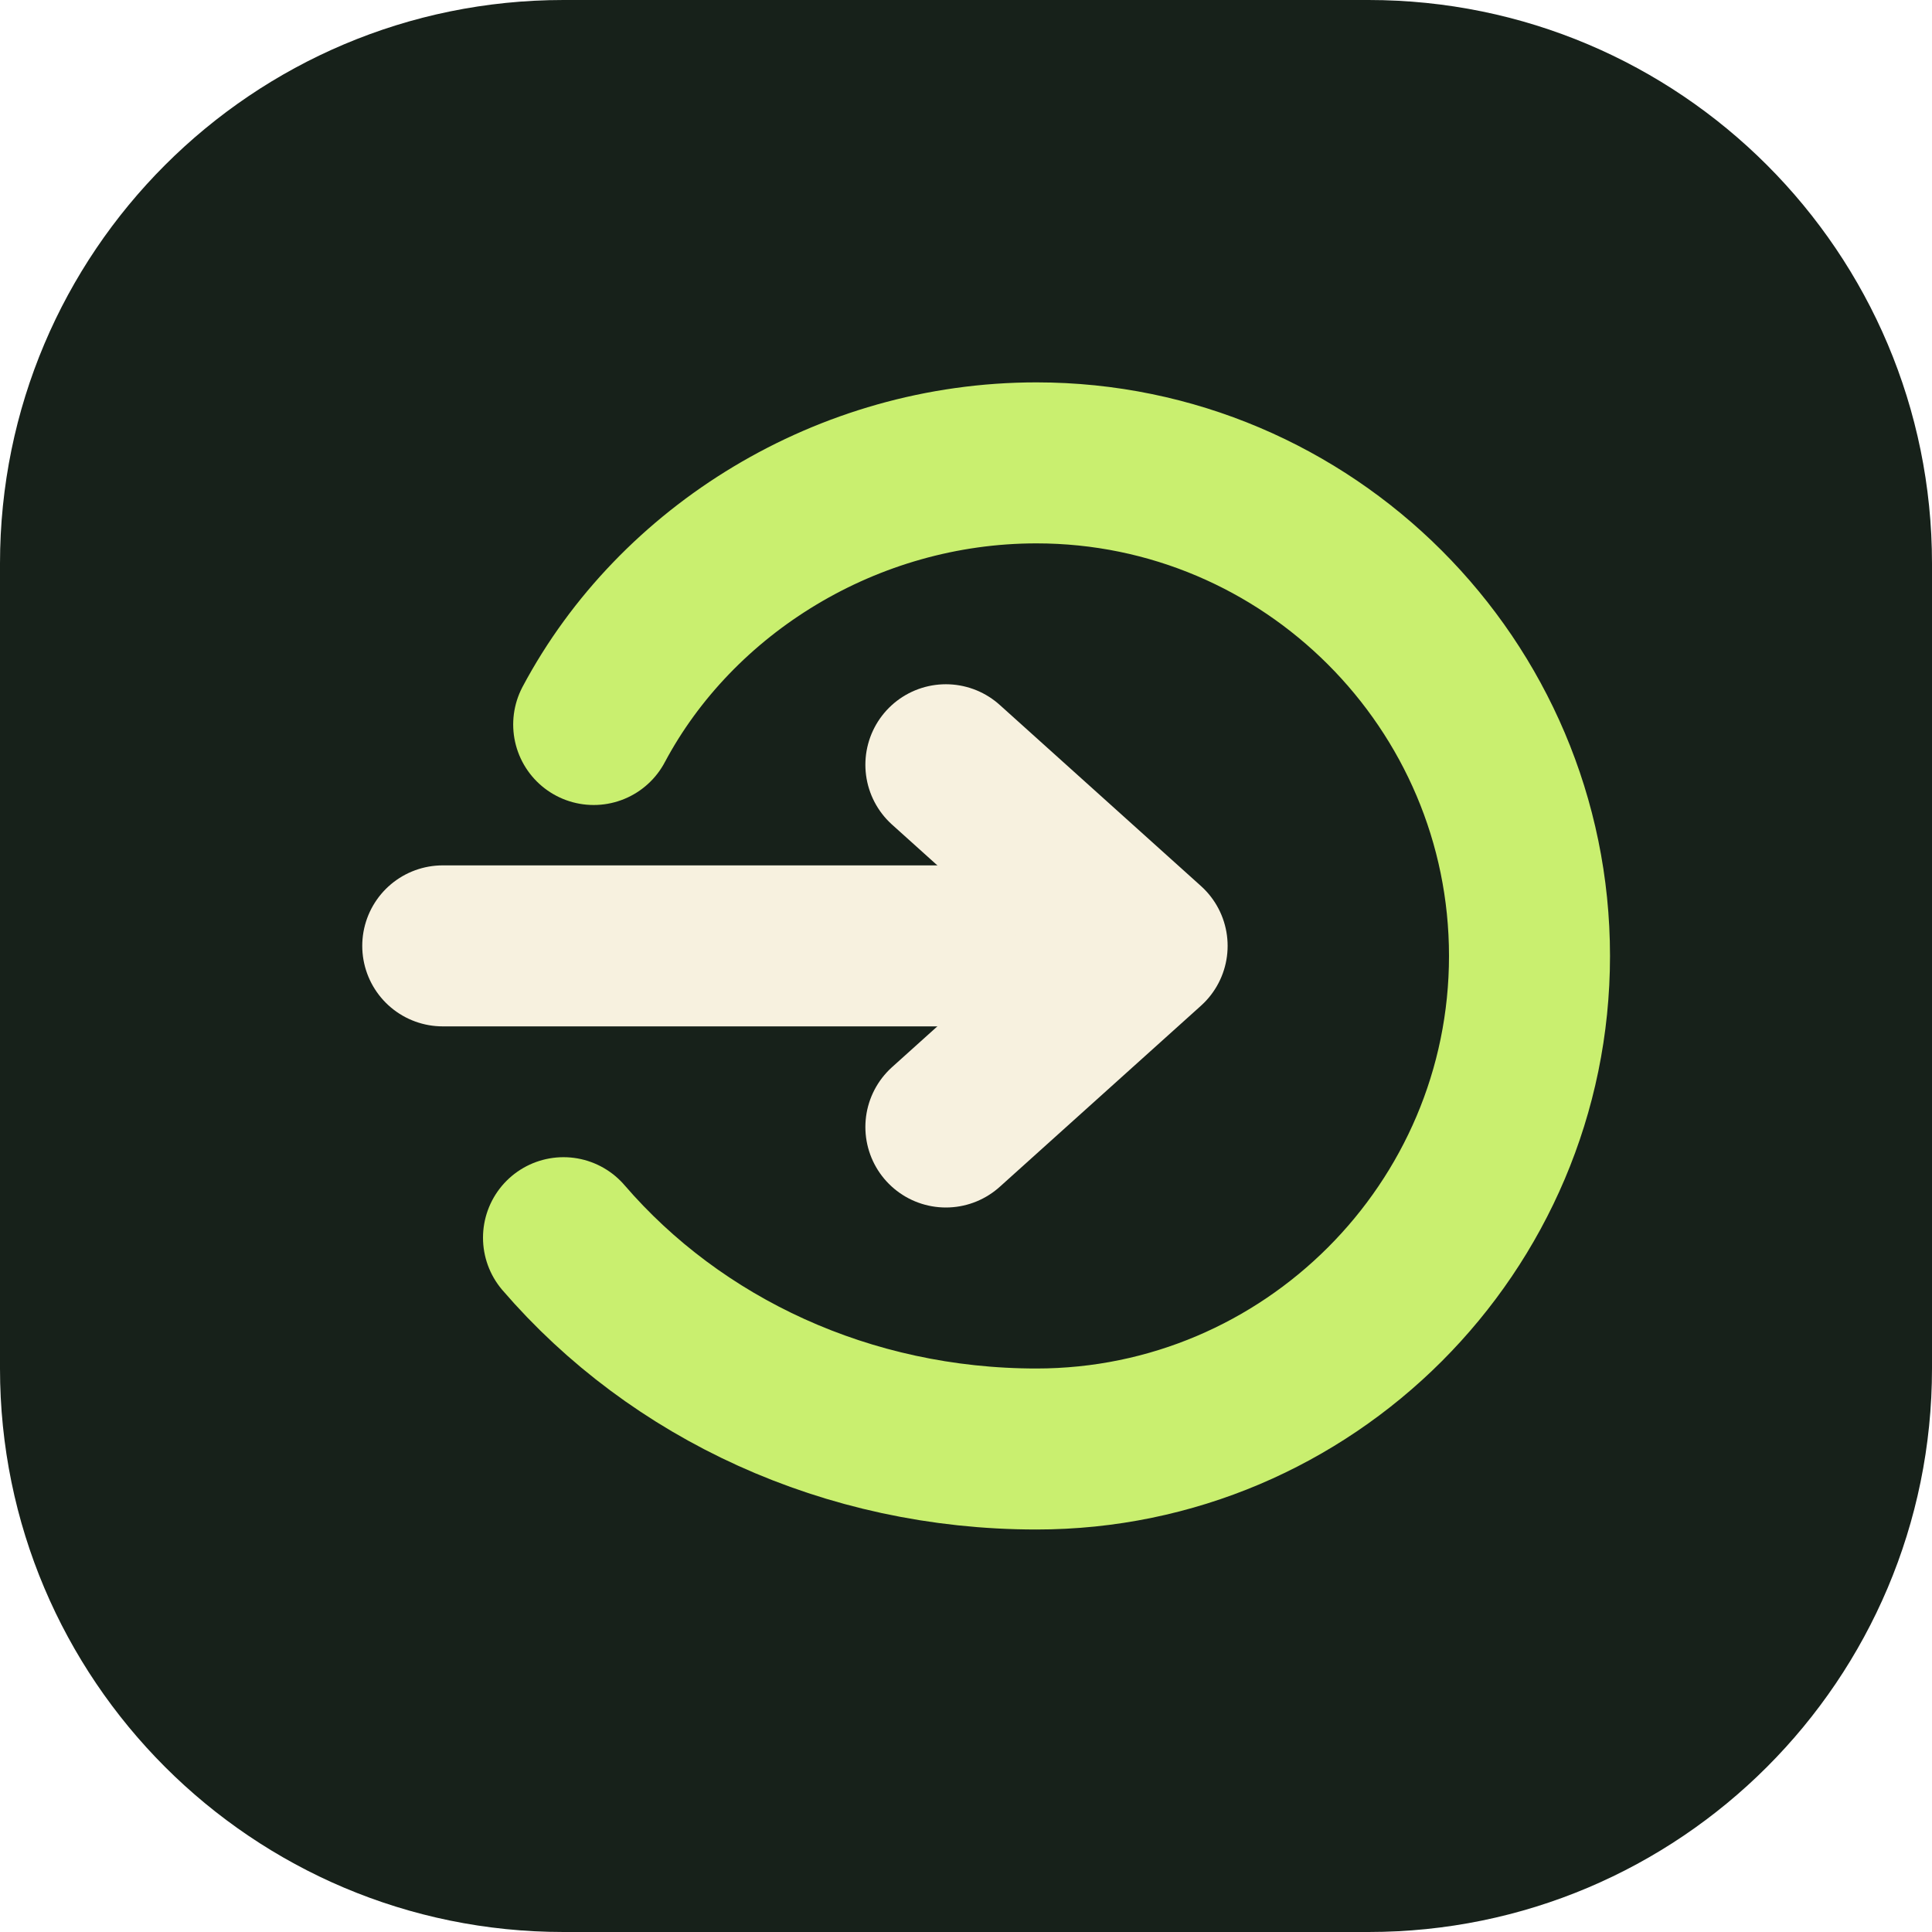
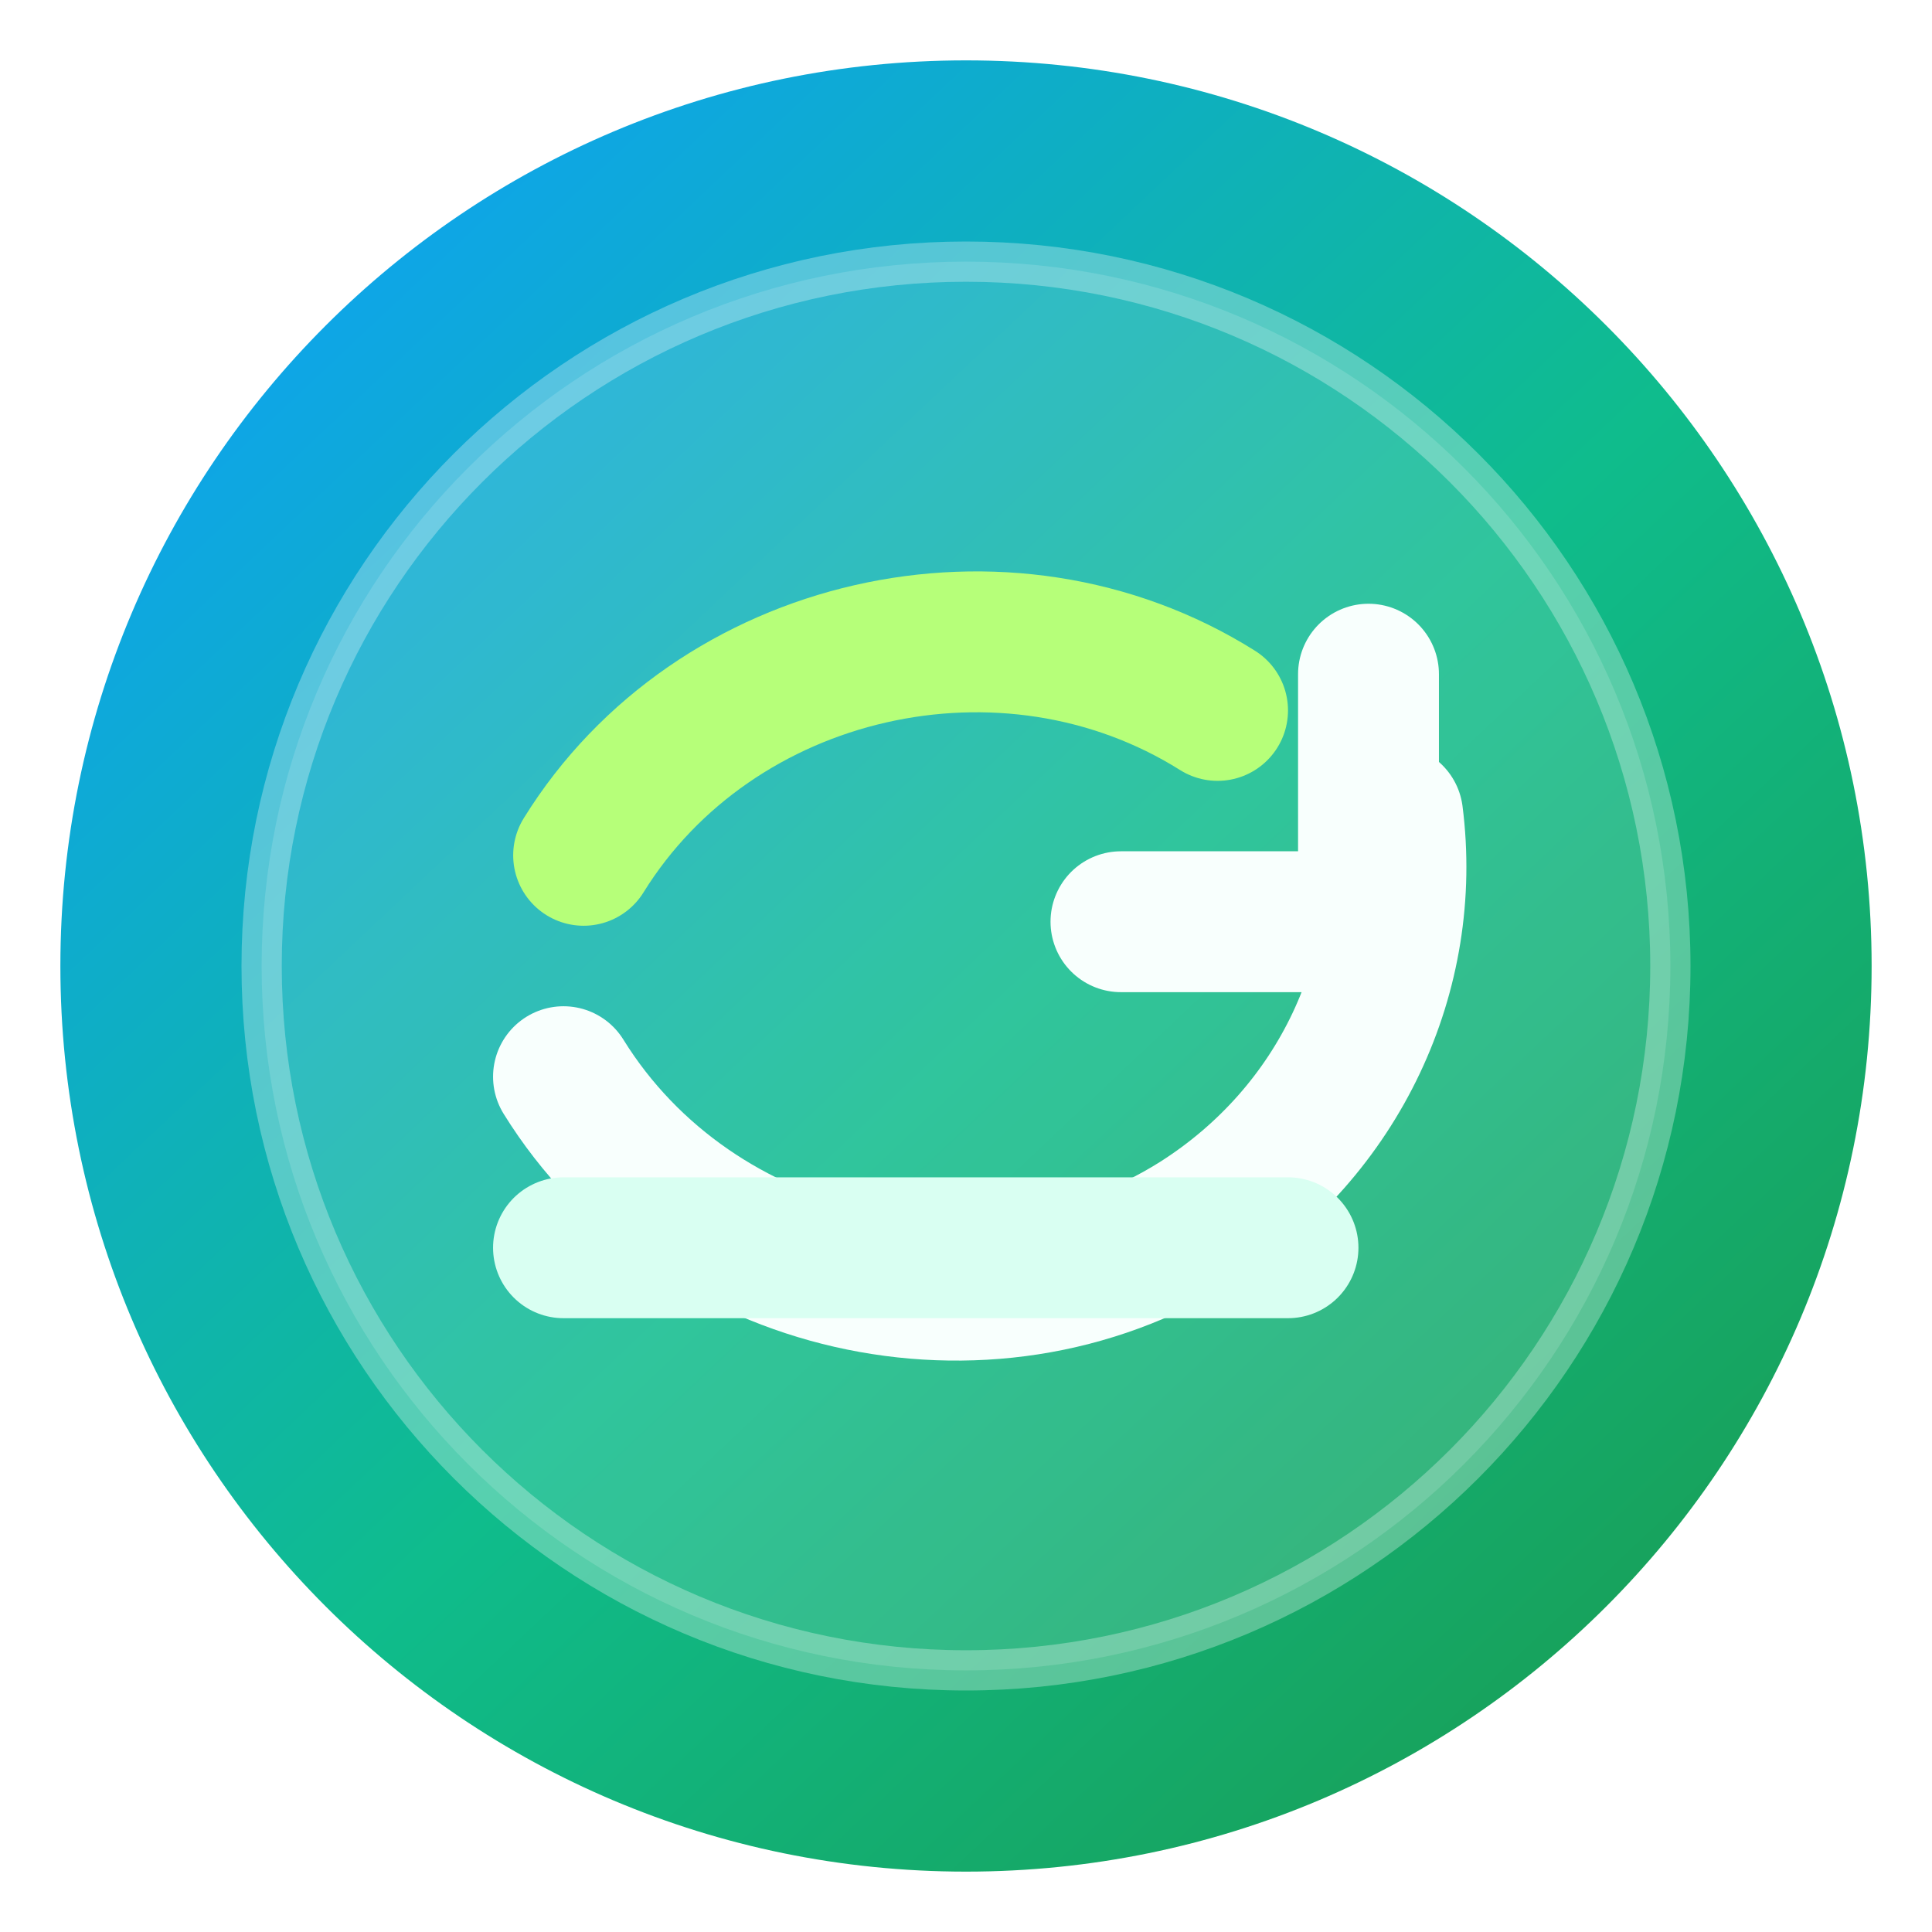
- <svg xmlns="http://www.w3.org/2000/svg" width="96" height="96" viewBox="0 0 96 96" fill="none">
-   <rect width="96" height="96" rx="28" fill="#17211A" />
-   <path d="M28 61.5C33.6 68 42.1 72 51.5 72C65 72 76 61 76 47.5C76 34 65 23 51.5 23C42.1 23 33.6 28.3 29.5 36" stroke="#C9EF6F" stroke-width="8" stroke-linecap="round" />
-   <path d="M22 47H56" stroke="#F7F1DF" stroke-width="8" stroke-linecap="round" />
-   <path d="M47 38L57 47L47 56" stroke="#F7F1DF" stroke-width="8" stroke-linecap="round" stroke-linejoin="round" />
+ <svg xmlns="http://www.w3.org/2000/svg" width="96" height="96" viewBox="0 0 96 96" fill="none" role="img" aria-label="SmartPayRW">
+   <circle cx="48" cy="48" r="45" fill="url(#smartpay-bg)" />
+   <circle cx="48" cy="48" r="35" fill="rgba(255,255,255,0.14)" stroke="rgba(255,255,255,0.3)" stroke-width="2" />
+   <path d="M28 53.5C34.5 64 49 67.3 59.5 60.7C66.6 56.2 70.2 48.3 69.2 40.5" stroke="#F8FFFD" stroke-width="7" stroke-linecap="round" />
+   <path d="M68 33.5V45.8H55.7" stroke="#F8FFFD" stroke-width="7" stroke-linecap="round" stroke-linejoin="round" />
+   <path d="M29 42.5C35.5 32 50 28.7 60.5 35.3" stroke="#B6FF79" stroke-width="7" stroke-linecap="round" />
+   <path d="M28 62H64" stroke="#D9FFF2" stroke-width="7" stroke-linecap="round" />
+   <defs>
+     <linearGradient id="smartpay-bg" x1="16" y1="14" x2="82" y2="84" gradientUnits="userSpaceOnUse">
+       <stop stop-color="#0EA5E9" />
+       <stop offset="0.52" stop-color="#0FBC8C" />
+       <stop offset="1" stop-color="#18A058" />
+     </linearGradient>
+   </defs>
</svg>
